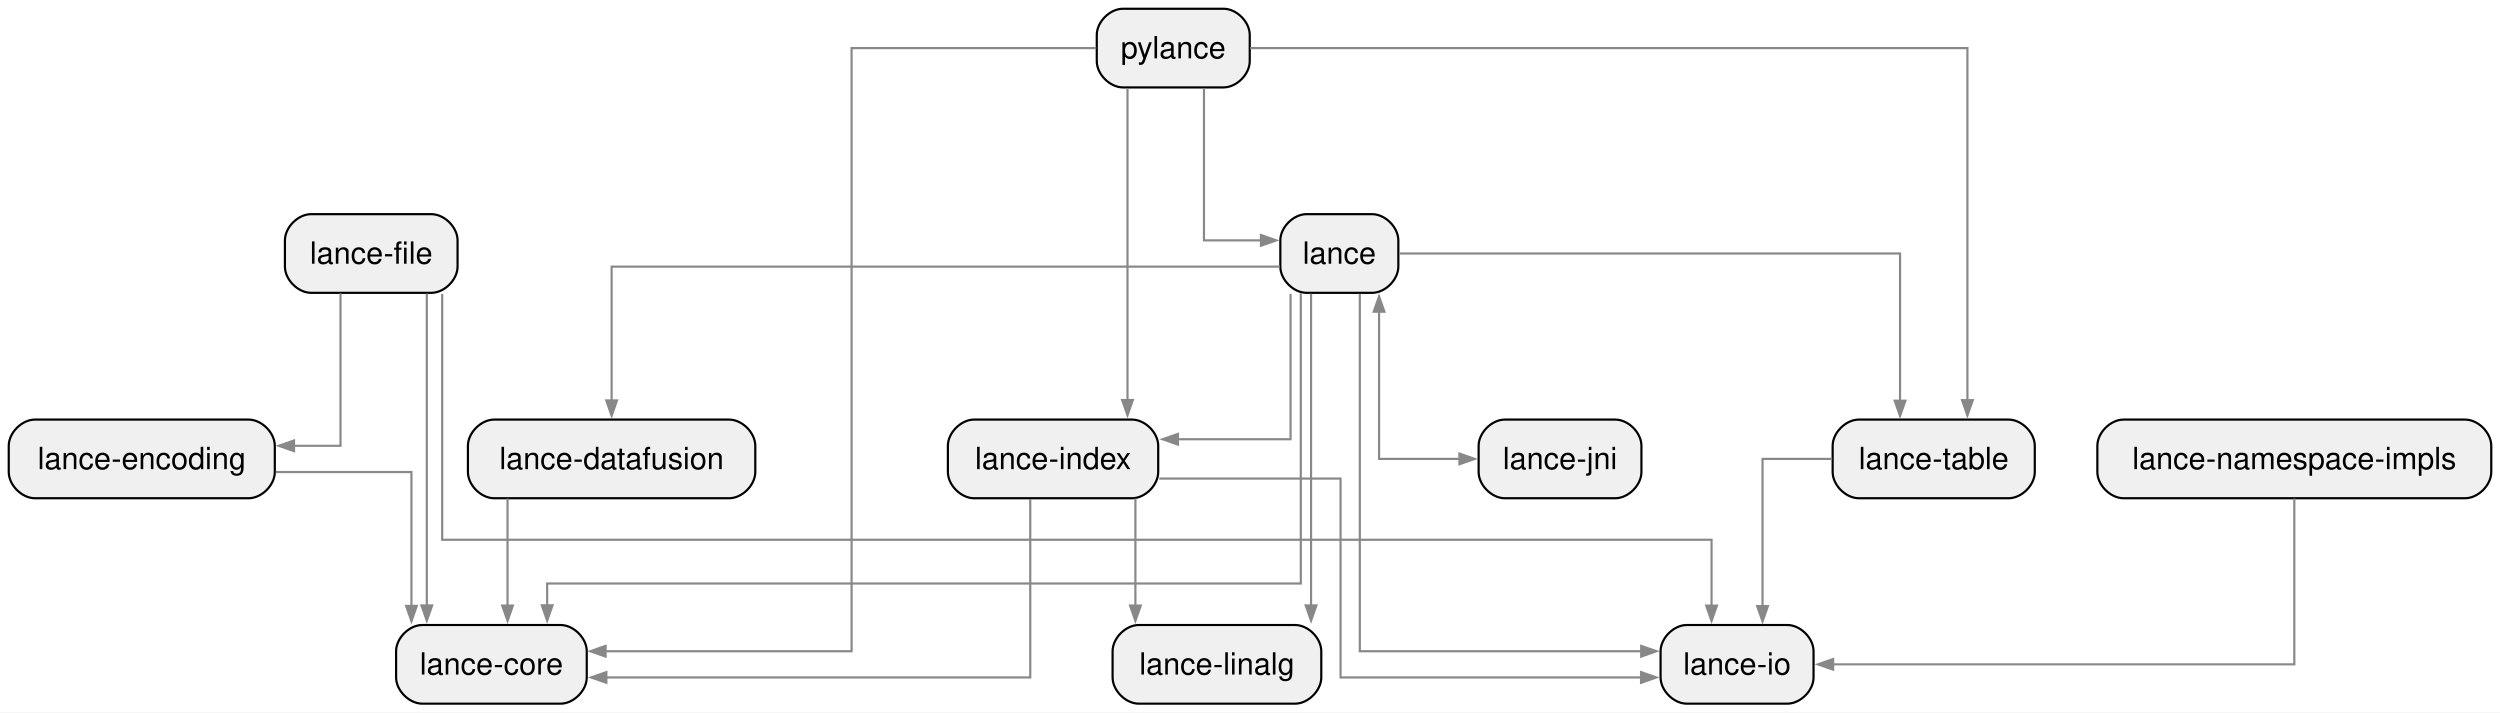
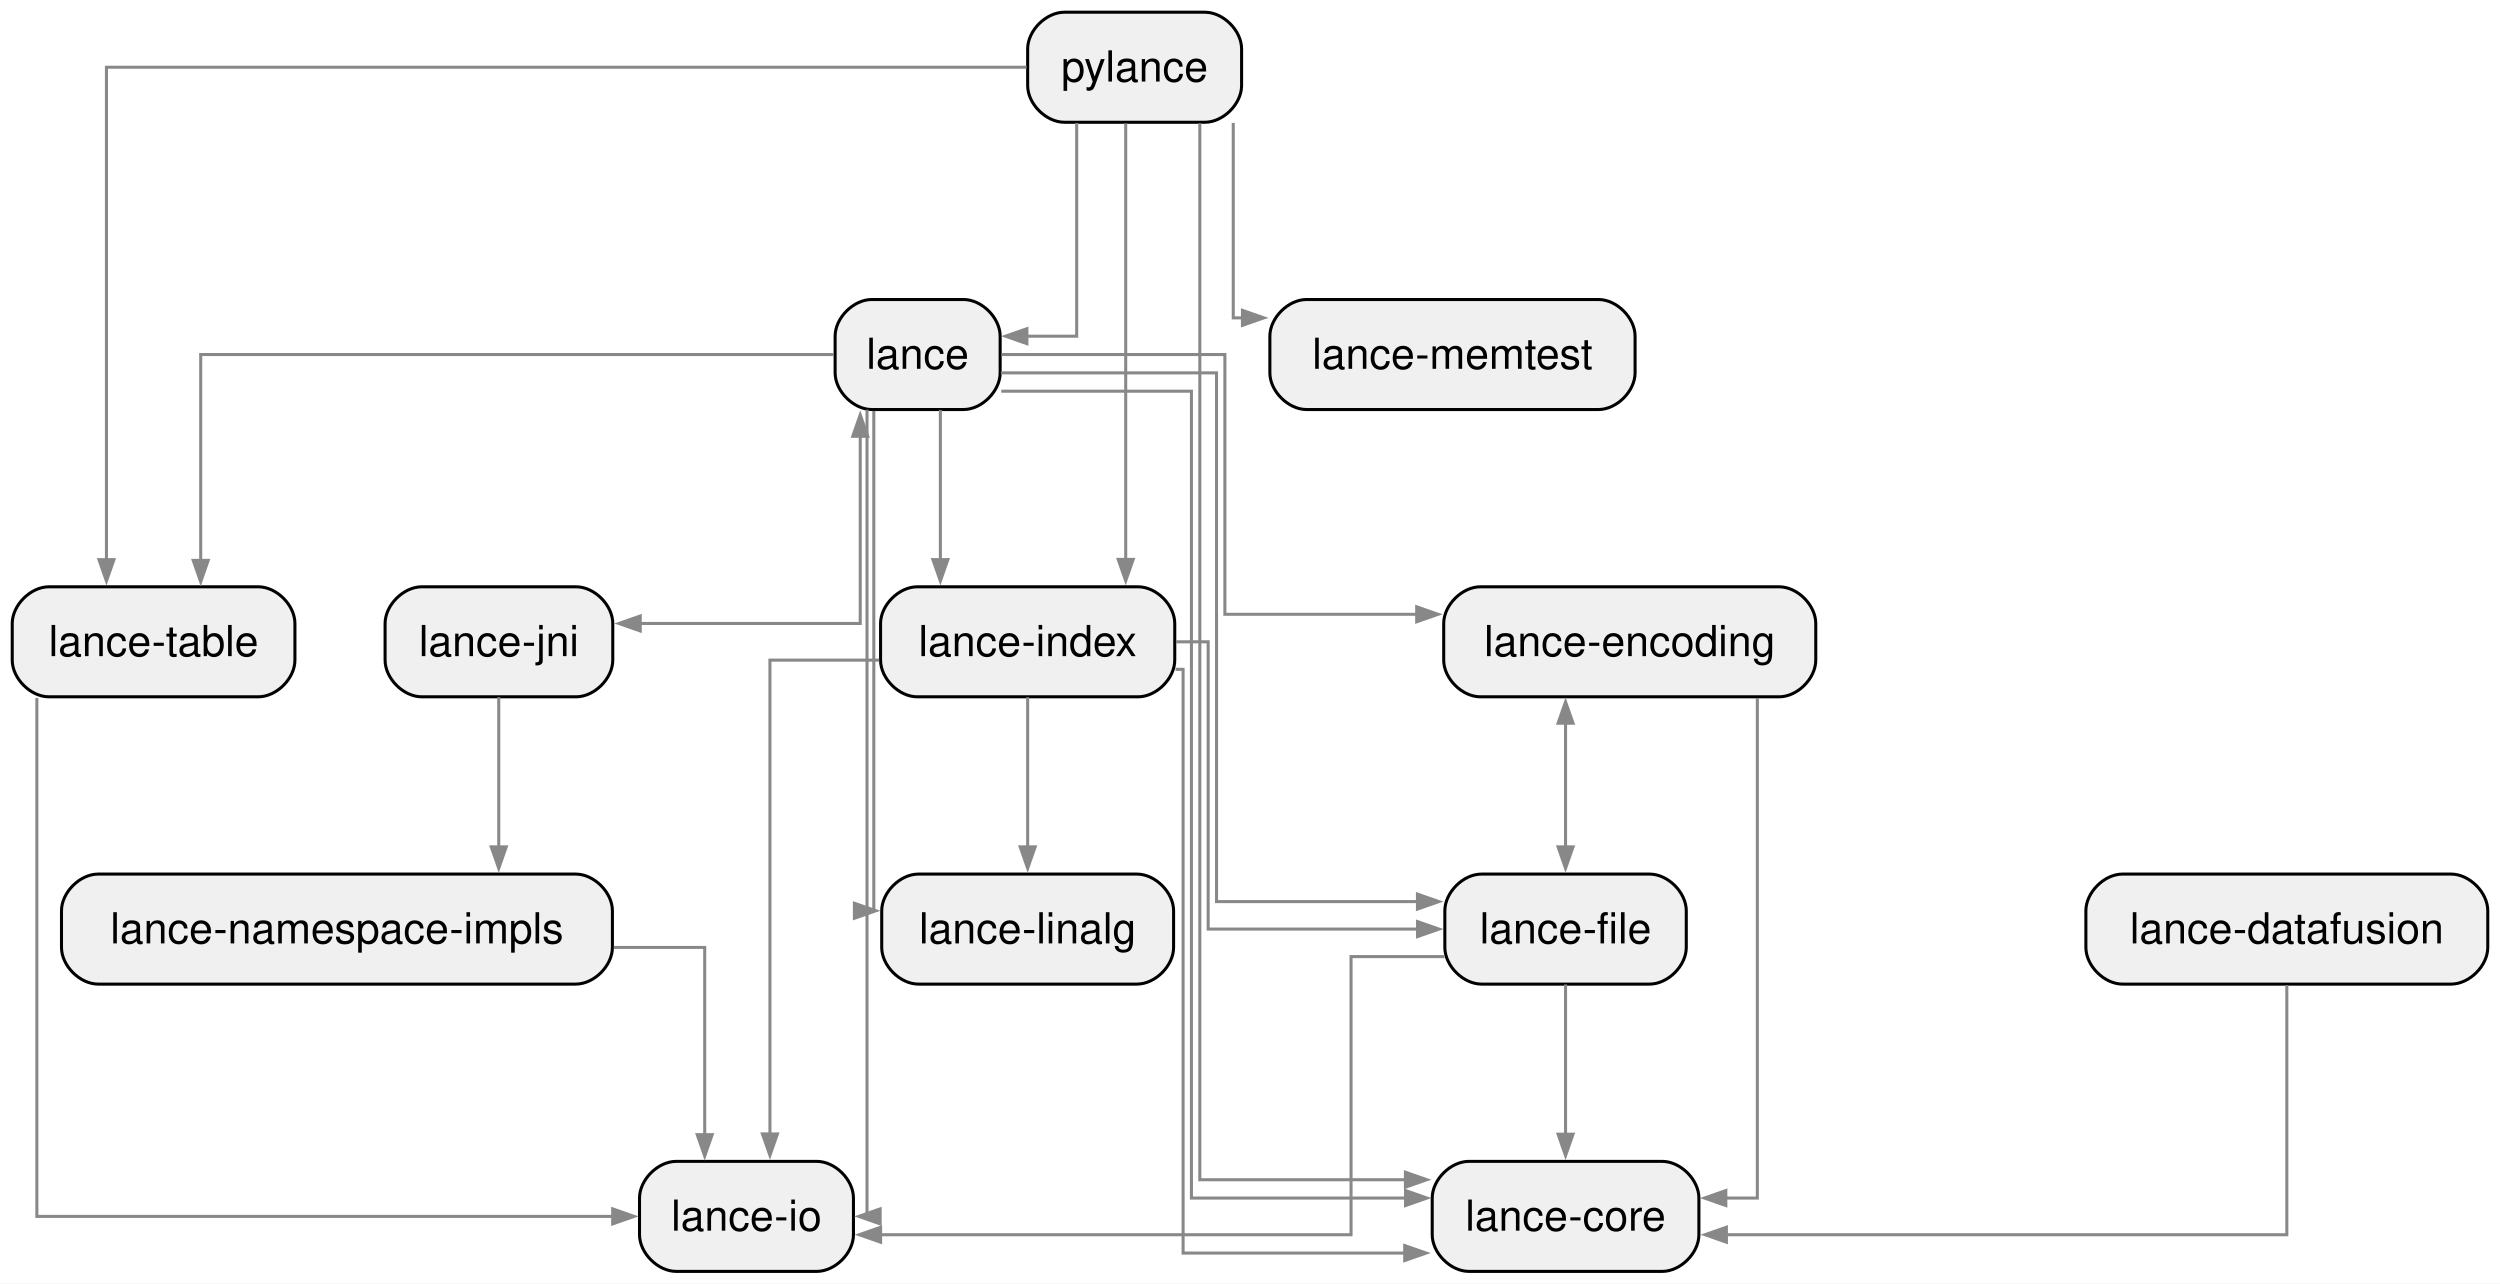
- <svg xmlns="http://www.w3.org/2000/svg" width="1144pt" height="326pt" viewBox="0.00 0.00 1144.00 326.00">
-   <g id="graph0" class="graph" transform="scale(1 1) rotate(0) translate(4 322)">
-     <polygon fill="white" stroke="none" points="-4,4 -4,-322 1140,-322 1140,4 -4,4" />
+ <svg xmlns="http://www.w3.org/2000/svg" width="818pt" height="420pt" viewBox="0.00 0.00 818.00 420.00">
+   <g id="graph0" class="graph" transform="scale(1 1) rotate(0) translate(4 416)">
+     <polygon fill="white" stroke="none" points="-4,4 -4,-416 814,-416 814,4 -4,4" />
    <g id="node1" class="node">
-       <path fill="#f0f0f0" stroke="black" d="M623.88,-224C623.88,-224 593.88,-224 593.88,-224 587.88,-224 581.88,-218 581.88,-212 581.88,-212 581.88,-200 581.88,-200 581.88,-194 587.88,-188 593.88,-188 593.88,-188 623.88,-188 623.88,-188 629.88,-188 635.88,-194 635.88,-200 635.88,-200 635.88,-212 635.88,-212 635.88,-218 629.88,-224 623.88,-224" />
-       <text xml:space="preserve" text-anchor="middle" x="608.88" y="-201.32" font-family="Helvetica,sans-Serif" font-size="14.00">lance</text>
+       <path fill="#f0f0f0" stroke="black" d="M311.25,-318C311.25,-318 281.25,-318 281.25,-318 275.25,-318 269.25,-312 269.25,-306 269.25,-306 269.25,-294 269.25,-294 269.25,-288 275.25,-282 281.25,-282 281.25,-282 311.25,-282 311.25,-282 317.25,-282 323.25,-288 323.25,-294 323.25,-294 323.25,-306 323.25,-306 323.25,-312 317.25,-318 311.25,-318" />
+       <text xml:space="preserve" text-anchor="middle" x="296.25" y="-295.32" font-family="Helvetica,sans-Serif" font-size="14.00">lance</text>
    </g>
    <g id="node2" class="node">
-       <path fill="#f0f0f0" stroke="black" d="M252.5,-36C252.5,-36 189.25,-36 189.25,-36 183.25,-36 177.25,-30 177.25,-24 177.25,-24 177.25,-12 177.25,-12 177.25,-6 183.25,0 189.25,0 189.25,0 252.5,0 252.5,0 258.5,0 264.5,-6 264.5,-12 264.5,-12 264.5,-24 264.5,-24 264.5,-30 258.5,-36 252.5,-36" />
-       <text xml:space="preserve" text-anchor="middle" x="220.88" y="-13.32" font-family="Helvetica,sans-Serif" font-size="14.00">lance-core</text>
+       <path fill="#f0f0f0" stroke="black" d="M539.88,-36C539.88,-36 476.62,-36 476.62,-36 470.62,-36 464.62,-30 464.62,-24 464.62,-24 464.62,-12 464.62,-12 464.62,-6 470.62,0 476.62,0 476.62,0 539.88,0 539.88,0 545.88,0 551.88,-6 551.88,-12 551.88,-12 551.88,-24 551.88,-24 551.88,-30 545.88,-36 539.88,-36" />
+       <text xml:space="preserve" text-anchor="middle" x="508.25" y="-13.32" font-family="Helvetica,sans-Serif" font-size="14.00">lance-core</text>
    </g>
    <g id="edge1" class="edge">
-       <path fill="none" stroke="#888888" d="M591.25,-187.79C591.25,-147.62 591.25,-55 591.25,-55 591.25,-55 246.38,-55 246.38,-55 246.38,-55 246.38,-45.01 246.38,-45.01" />
-       <polygon fill="#888888" stroke="#888888" points="248.83,-45.01 246.38,-38.01 243.93,-45.01 248.83,-45.01" />
+       <path fill="none" stroke="#888888" d="M323.62,-288C349.97,-288 385.84,-288 385.84,-288 385.84,-288 385.84,-24 385.84,-24 385.84,-24 455.89,-24 455.89,-24" />
+       <polygon fill="#888888" stroke="#888888" points="455.89,-26.45 462.89,-24 455.89,-21.55 455.89,-26.45" />
+     </g>
+     <g id="node4" class="node">
+       <path fill="#f0f0f0" stroke="black" d="M578.12,-224C578.12,-224 480.38,-224 480.38,-224 474.38,-224 468.38,-218 468.38,-212 468.38,-212 468.38,-200 468.38,-200 468.38,-194 474.38,-188 480.38,-188 480.38,-188 578.12,-188 578.12,-188 584.12,-188 590.12,-194 590.12,-200 590.12,-200 590.12,-212 590.12,-212 590.12,-218 584.12,-224 578.12,-224" />
+       <text xml:space="preserve" text-anchor="middle" x="529.25" y="-201.32" font-family="Helvetica,sans-Serif" font-size="14.00">lance-encoding</text>
+     </g>
+     <g id="edge2" class="edge">
+       <path fill="none" stroke="#888888" d="M323.72,-300C353.49,-300 396.78,-300 396.78,-300 396.78,-300 396.78,-215 396.78,-215 396.78,-215 459.54,-215 459.54,-215" />
+       <polygon fill="#888888" stroke="#888888" points="459.54,-217.45 466.54,-215 459.54,-212.55 459.54,-217.45" />
+     </g>
+     <g id="node5" class="node">
+       <path fill="#f0f0f0" stroke="black" d="M535.75,-130C535.75,-130 480.75,-130 480.75,-130 474.75,-130 468.75,-124 468.75,-118 468.75,-118 468.75,-106 468.75,-106 468.75,-100 474.75,-94 480.75,-94 480.75,-94 535.75,-94 535.75,-94 541.75,-94 547.75,-100 547.75,-106 547.75,-106 547.75,-118 547.75,-118 547.75,-124 541.75,-130 535.75,-130" />
+       <text xml:space="preserve" text-anchor="middle" x="508.25" y="-107.33" font-family="Helvetica,sans-Serif" font-size="14.00">lance-file</text>
+     </g>
+     <g id="edge3" class="edge">
+       <path fill="none" stroke="#888888" d="M323.49,-294C352.43,-294 394.05,-294 394.05,-294 394.05,-294 394.05,-121 394.05,-121 394.05,-121 459.79,-121 459.79,-121" />
+       <polygon fill="#888888" stroke="#888888" points="459.79,-123.45 466.79,-121 459.79,-118.55 459.79,-123.45" />
+     </g>
+     <g id="node6" class="node">
+       <path fill="#f0f0f0" stroke="black" d="M368.38,-224C368.38,-224 296.12,-224 296.12,-224 290.12,-224 284.12,-218 284.12,-212 284.12,-212 284.12,-200 284.12,-200 284.12,-194 290.12,-188 296.12,-188 296.12,-188 368.38,-188 368.38,-188 374.38,-188 380.38,-194 380.38,-200 380.38,-200 380.38,-212 380.38,-212 380.38,-218 374.38,-224 368.38,-224" />
+       <text xml:space="preserve" text-anchor="middle" x="332.25" y="-201.32" font-family="Helvetica,sans-Serif" font-size="14.00">lance-index</text>
+     </g>
+     <g id="edge4" class="edge">
+       <path fill="none" stroke="#888888" d="M303.69,-281.88C303.69,-281.88 303.69,-232.9 303.69,-232.9" />
+       <polygon fill="#888888" stroke="#888888" points="306.14,-232.9 303.69,-225.9 301.24,-232.9 306.14,-232.9" />
+     </g>
+     <g id="node7" class="node">
+       <path fill="#f0f0f0" stroke="black" d="M263.25,-36C263.25,-36 217.25,-36 217.25,-36 211.25,-36 205.25,-30 205.25,-24 205.25,-24 205.25,-12 205.25,-12 205.25,-6 211.25,0 217.25,0 217.25,0 263.25,0 263.25,0 269.25,0 275.25,-6 275.25,-12 275.25,-12 275.25,-24 275.25,-24 275.25,-30 269.25,-36 263.25,-36" />
+       <text xml:space="preserve" text-anchor="middle" x="240.25" y="-13.32" font-family="Helvetica,sans-Serif" font-size="14.00">lance-io</text>
+     </g>
+     <g id="edge5" class="edge">
+       <path fill="none" stroke="#888888" d="M279.69,-281.93C279.69,-219.69 279.69,-18 279.69,-18 279.69,-18 279.27,-18 279.27,-18" />
+       <polygon fill="#888888" stroke="#888888" points="283.98,-15.55 276.98,-18 283.98,-20.45 283.98,-15.55" />
+     </g>
+     <g id="node8" class="node">
+       <path fill="#f0f0f0" stroke="black" d="M184.5,-224C184.5,-224 134,-224 134,-224 128,-224 122,-218 122,-212 122,-212 122,-200 122,-200 122,-194 128,-188 134,-188 134,-188 184.5,-188 184.5,-188 190.5,-188 196.5,-194 196.5,-200 196.5,-200 196.5,-212 196.5,-212 196.5,-218 190.5,-224 184.5,-224" />
+       <text xml:space="preserve" text-anchor="middle" x="159.25" y="-201.32" font-family="Helvetica,sans-Serif" font-size="14.00">lance-jni</text>
+     </g>
+     <g id="edge6" class="edge">
+       <path fill="none" stroke="#888888" d="M277.47,-273.25C277.47,-273.25 277.47,-212 277.47,-212 277.47,-212 205.49,-212 205.49,-212" />
+       <polygon fill="#888888" stroke="#888888" points="275.02,-273.25 277.47,-280.25 279.92,-273.25 275.02,-273.25" />
+       <polygon fill="#888888" stroke="#888888" points="205.49,-209.55 198.49,-212 205.49,-214.45 205.49,-209.55" />
+     </g>
+     <g id="node9" class="node">
+       <path fill="#f0f0f0" stroke="black" d="M368,-130C368,-130 296.5,-130 296.5,-130 290.5,-130 284.5,-124 284.5,-118 284.5,-118 284.5,-106 284.5,-106 284.5,-100 290.5,-94 296.5,-94 296.5,-94 368,-94 368,-94 374,-94 380,-100 380,-106 380,-106 380,-118 380,-118 380,-124 374,-130 368,-130" />
+       <text xml:space="preserve" text-anchor="middle" x="332.25" y="-107.33" font-family="Helvetica,sans-Serif" font-size="14.00">lance-linalg</text>
+     </g>
+     <g id="edge7" class="edge">
+       <path fill="none" stroke="#888888" d="M281.91,-281.55C281.91,-235.28 281.91,-118 281.91,-118 281.91,-118 282.12,-118 282.12,-118" />
+       <polygon fill="#888888" stroke="#888888" points="275.56,-120.45 282.56,-118 275.56,-115.55 275.56,-120.45" />
+     </g>
+     <g id="node12" class="node">
+       <path fill="#f0f0f0" stroke="black" d="M80.5,-224C80.5,-224 12,-224 12,-224 6,-224 0,-218 0,-212 0,-212 0,-200 0,-200 0,-194 6,-188 12,-188 12,-188 80.5,-188 80.5,-188 86.5,-188 92.5,-194 92.5,-200 92.5,-200 92.5,-212 92.5,-212 92.5,-218 86.5,-224 80.5,-224" />
+       <text xml:space="preserve" text-anchor="middle" x="46.25" y="-201.32" font-family="Helvetica,sans-Serif" font-size="14.00">lance-table</text>
+     </g>
+     <g id="edge8" class="edge">
+       <path fill="none" stroke="#888888" d="M268.88,-300C207,-300 61.67,-300 61.67,-300 61.67,-300 61.67,-232.64 61.67,-232.64" />
+       <polygon fill="#888888" stroke="#888888" points="64.12,-232.64 61.67,-225.64 59.22,-232.64 64.12,-232.64" />
    </g>
    <g id="node3" class="node">
-       <path fill="#f0f0f0" stroke="black" d="M329.62,-130C329.62,-130 222.12,-130 222.12,-130 216.12,-130 210.12,-124 210.12,-118 210.12,-118 210.12,-106 210.12,-106 210.12,-100 216.12,-94 222.12,-94 222.12,-94 329.62,-94 329.62,-94 335.62,-94 341.62,-100 341.62,-106 341.62,-106 341.62,-118 341.62,-118 341.62,-124 335.62,-130 329.62,-130" />
-       <text xml:space="preserve" text-anchor="middle" x="275.88" y="-107.33" font-family="Helvetica,sans-Serif" font-size="14.00">lance-datafusion</text>
+       <path fill="#f0f0f0" stroke="black" d="M798,-130C798,-130 690.5,-130 690.5,-130 684.5,-130 678.5,-124 678.5,-118 678.5,-118 678.5,-106 678.5,-106 678.5,-100 684.5,-94 690.5,-94 690.5,-94 798,-94 798,-94 804,-94 810,-100 810,-106 810,-106 810,-118 810,-118 810,-124 804,-130 798,-130" />
+       <text xml:space="preserve" text-anchor="middle" x="744.25" y="-107.33" font-family="Helvetica,sans-Serif" font-size="14.00">lance-datafusion</text>
    </g>
-     <g id="edge2" class="edge">
-       <path fill="none" stroke="#888888" d="M581.62,-200C502.09,-200 275.88,-200 275.88,-200 275.88,-200 275.88,-138.75 275.88,-138.75" />
-       <polygon fill="#888888" stroke="#888888" points="278.33,-138.75 275.88,-131.75 273.43,-138.75 278.33,-138.75" />
+     <g id="edge9" class="edge">
+       <path fill="none" stroke="#888888" d="M744.25,-93.66C744.25,-64.79 744.25,-12 744.25,-12 744.25,-12 560.88,-12 560.88,-12" />
+       <polygon fill="#888888" stroke="#888888" points="560.88,-9.55 553.88,-12 560.88,-14.45 560.88,-9.55" />
    </g>
-     <g id="node6" class="node">
-       <path fill="#f0f0f0" stroke="black" d="M514,-130C514,-130 441.75,-130 441.75,-130 435.75,-130 429.75,-124 429.75,-118 429.75,-118 429.75,-106 429.75,-106 429.75,-100 435.75,-94 441.75,-94 441.75,-94 514,-94 514,-94 520,-94 526,-100 526,-106 526,-106 526,-118 526,-118 526,-124 520,-130 514,-130" />
-       <text xml:space="preserve" text-anchor="middle" x="477.88" y="-107.33" font-family="Helvetica,sans-Serif" font-size="14.00">lance-index</text>
+     <g id="edge10" class="edge">
+       <path fill="none" stroke="#888888" d="M571,-187.55C571,-141.28 571,-24 571,-24 571,-24 560.69,-24 560.69,-24" />
+       <polygon fill="#888888" stroke="#888888" points="560.69,-21.55 553.69,-24 560.69,-26.45 560.69,-21.55" />
    </g>
-     <g id="edge3" class="edge">
-       <path fill="none" stroke="#888888" d="M586.56,-187.56C586.56,-162.56 586.56,-121 586.56,-121 586.56,-121 535.01,-121 535.01,-121" />
-       <polygon fill="#888888" stroke="#888888" points="535.01,-118.55 528.01,-121 535.01,-123.45 535.01,-118.55" />
+     <g id="edge11" class="edge">
+       <path fill="none" stroke="#888888" d="M508.25,-179.36C508.25,-179.36 508.25,-138.9 508.25,-138.9" />
+       <polygon fill="#888888" stroke="#888888" points="505.8,-179.36 508.25,-186.36 510.7,-179.36 505.8,-179.36" />
+       <polygon fill="#888888" stroke="#888888" points="510.7,-138.9 508.25,-131.9 505.8,-138.9 510.7,-138.9" />
    </g>
-     <g id="node7" class="node">
-       <path fill="#f0f0f0" stroke="black" d="M813.88,-36C813.88,-36 767.88,-36 767.88,-36 761.88,-36 755.88,-30 755.88,-24 755.88,-24 755.88,-12 755.88,-12 755.88,-6 761.88,0 767.88,0 767.88,0 813.88,0 813.88,0 819.88,0 825.88,-6 825.88,-12 825.88,-12 825.88,-24 825.88,-24 825.88,-30 819.88,-36 813.88,-36" />
-       <text xml:space="preserve" text-anchor="middle" x="790.88" y="-13.32" font-family="Helvetica,sans-Serif" font-size="14.00">lance-io</text>
+     <g id="edge12" class="edge">
+       <path fill="none" stroke="#888888" d="M508.25,-93.88C508.25,-93.88 508.25,-44.9 508.25,-44.9" />
+       <polygon fill="#888888" stroke="#888888" points="510.7,-44.9 508.25,-37.9 505.8,-44.9 510.7,-44.9" />
    </g>
-     <g id="edge4" class="edge">
-       <path fill="none" stroke="#888888" d="M618.25,-187.55C618.25,-141.28 618.25,-24 618.25,-24 618.25,-24 747.01,-24 747.01,-24" />
-       <polygon fill="#888888" stroke="#888888" points="747.01,-26.45 754.01,-24 747.01,-21.55 747.01,-26.45" />
+     <g id="edge14" class="edge">
+       <path fill="none" stroke="#888888" d="M468.64,-103C452.72,-103 438.06,-103 438.06,-103 438.06,-103 438.06,-12 438.06,-12 438.06,-12 284.13,-12 284.13,-12" />
+       <polygon fill="#888888" stroke="#888888" points="284.13,-9.55 277.13,-12 284.13,-14.45 284.13,-9.55" />
    </g>
-     <g id="node8" class="node">
-       <path fill="#f0f0f0" stroke="black" d="M735.12,-130C735.12,-130 684.62,-130 684.62,-130 678.62,-130 672.62,-124 672.62,-118 672.62,-118 672.62,-106 672.62,-106 672.62,-100 678.62,-94 684.62,-94 684.62,-94 735.12,-94 735.12,-94 741.12,-94 747.12,-100 747.12,-106 747.12,-106 747.12,-118 747.12,-118 747.12,-124 741.12,-130 735.12,-130" />
-       <text xml:space="preserve" text-anchor="middle" x="709.88" y="-107.33" font-family="Helvetica,sans-Serif" font-size="14.00">lance-jni</text>
+     <g id="edge15" class="edge">
+       <path fill="none" stroke="#888888" d="M380.66,-197C382.21,-197 383.11,-197 383.11,-197 383.11,-197 383.11,-6 383.11,-6 383.11,-6 455.62,-6 455.62,-6" />
+       <polygon fill="#888888" stroke="#888888" points="455.62,-8.45 462.62,-6 455.62,-3.55 455.62,-8.45" />
    </g>
-     <g id="edge5" class="edge">
-       <path fill="none" stroke="#888888" d="M627.06,-179.36C627.06,-179.36 627.06,-112 627.06,-112 627.06,-112 663.83,-112 663.83,-112" />
-       <polygon fill="#888888" stroke="#888888" points="624.61,-179.36 627.06,-186.36 629.51,-179.36 624.61,-179.36" />
-       <polygon fill="#888888" stroke="#888888" points="663.83,-114.45 670.83,-112 663.83,-109.55 663.83,-114.45" />
+     <g id="edge16" class="edge">
+       <path fill="none" stroke="#888888" d="M380.75,-206C387.02,-206 391.31,-206 391.31,-206 391.31,-206 391.31,-112 391.31,-112 391.31,-112 459.82,-112 459.82,-112" />
+       <polygon fill="#888888" stroke="#888888" points="459.82,-114.45 466.82,-112 459.82,-109.55 459.82,-114.45" />
    </g>
-     <g id="node9" class="node">
-       <path fill="#f0f0f0" stroke="black" d="M588.62,-36C588.62,-36 517.12,-36 517.12,-36 511.12,-36 505.12,-30 505.12,-24 505.12,-24 505.12,-12 505.12,-12 505.12,-6 511.12,0 517.12,0 517.12,0 588.62,0 588.62,0 594.62,0 600.62,-6 600.62,-12 600.62,-12 600.62,-24 600.62,-24 600.62,-30 594.62,-36 588.62,-36" />
-       <text xml:space="preserve" text-anchor="middle" x="552.88" y="-13.32" font-family="Helvetica,sans-Serif" font-size="14.00">lance-linalg</text>
+     <g id="edge17" class="edge">
+       <path fill="none" stroke="#888888" d="M283.68,-200C264.93,-200 247.92,-200 247.92,-200 247.92,-200 247.92,-44.97 247.92,-44.97" />
+       <polygon fill="#888888" stroke="#888888" points="250.37,-44.97 247.92,-37.97 245.47,-44.97 250.37,-44.97" />
    </g>
-     <g id="edge6" class="edge">
-       <path fill="none" stroke="#888888" d="M595.94,-187.63C595.94,-187.63 595.94,-44.96 595.94,-44.96" />
-       <polygon fill="#888888" stroke="#888888" points="598.39,-44.96 595.94,-37.96 593.49,-44.96 598.39,-44.96" />
+     <g id="edge18" class="edge">
+       <path fill="none" stroke="#888888" d="M332.25,-187.88C332.25,-187.88 332.25,-138.9 332.25,-138.9" />
+       <polygon fill="#888888" stroke="#888888" points="334.7,-138.9 332.25,-131.9 329.8,-138.9 334.7,-138.9" />
    </g>
    <g id="node11" class="node">
-       <path fill="#f0f0f0" stroke="black" d="M915.12,-130C915.12,-130 846.62,-130 846.62,-130 840.62,-130 834.62,-124 834.62,-118 834.62,-118 834.62,-106 834.62,-106 834.62,-100 840.62,-94 846.62,-94 846.62,-94 915.12,-94 915.12,-94 921.12,-94 927.12,-100 927.12,-106 927.12,-106 927.12,-118 927.12,-118 927.12,-124 921.12,-130 915.12,-130" />
-       <text xml:space="preserve" text-anchor="middle" x="880.88" y="-107.33" font-family="Helvetica,sans-Serif" font-size="14.00">lance-table</text>
+       <path fill="#f0f0f0" stroke="black" d="M184.38,-130C184.38,-130 28.12,-130 28.12,-130 22.12,-130 16.12,-124 16.12,-118 16.12,-118 16.12,-106 16.12,-106 16.12,-100 22.12,-94 28.12,-94 28.12,-94 184.38,-94 184.38,-94 190.38,-94 196.38,-100 196.38,-106 196.38,-106 196.38,-118 196.38,-118 196.38,-124 190.38,-130 184.38,-130" />
+       <text xml:space="preserve" text-anchor="middle" x="106.25" y="-107.33" font-family="Helvetica,sans-Serif" font-size="14.00">lance-namespace-impls</text>
    </g>
-     <g id="edge7" class="edge">
-       <path fill="none" stroke="#888888" d="M636.33,-206C702.53,-206 865.46,-206 865.46,-206 865.46,-206 865.46,-138.64 865.46,-138.64" />
-       <polygon fill="#888888" stroke="#888888" points="867.91,-138.64 865.46,-131.64 863.01,-138.64 867.91,-138.64" />
-     </g>
-     <g id="edge8" class="edge">
-       <path fill="none" stroke="#888888" d="M228.25,-93.88C228.25,-93.88 228.25,-44.9 228.25,-44.9" />
-       <polygon fill="#888888" stroke="#888888" points="230.7,-44.9 228.25,-37.9 225.8,-44.9 230.7,-44.9" />
-     </g>
-     <g id="node4" class="node">
-       <path fill="#f0f0f0" stroke="black" d="M109.75,-130C109.75,-130 12,-130 12,-130 6,-130 0,-124 0,-118 0,-118 0,-106 0,-106 0,-100 6,-94 12,-94 12,-94 109.75,-94 109.75,-94 115.75,-94 121.75,-100 121.75,-106 121.75,-106 121.75,-118 121.75,-118 121.75,-124 115.75,-130 109.75,-130" />
-       <text xml:space="preserve" text-anchor="middle" x="60.88" y="-107.33" font-family="Helvetica,sans-Serif" font-size="14.00">lance-encoding</text>
-     </g>
-     <g id="edge9" class="edge">
-       <path fill="none" stroke="#888888" d="M122.22,-106C153.19,-106 184.28,-106 184.28,-106 184.28,-106 184.28,-44.75 184.28,-44.75" />
-       <polygon fill="#888888" stroke="#888888" points="186.73,-44.75 184.28,-37.75 181.83,-44.75 186.73,-44.75" />
-     </g>
-     <g id="node5" class="node">
-       <path fill="#f0f0f0" stroke="black" d="M193.38,-224C193.38,-224 138.38,-224 138.38,-224 132.38,-224 126.38,-218 126.38,-212 126.38,-212 126.38,-200 126.38,-200 126.38,-194 132.38,-188 138.38,-188 138.38,-188 193.38,-188 193.38,-188 199.38,-188 205.38,-194 205.38,-200 205.38,-200 205.38,-212 205.38,-212 205.38,-218 199.38,-224 193.38,-224" />
-       <text xml:space="preserve" text-anchor="middle" x="165.88" y="-201.32" font-family="Helvetica,sans-Serif" font-size="14.00">lance-file</text>
-     </g>
-     <g id="edge10" class="edge">
-       <path fill="none" stroke="#888888" d="M191.31,-187.63C191.31,-187.63 191.31,-44.96 191.31,-44.96" />
-       <polygon fill="#888888" stroke="#888888" points="193.76,-44.96 191.31,-37.96 188.86,-44.96 193.76,-44.96" />
-     </g>
-     <g id="edge11" class="edge">
-       <path fill="none" stroke="#888888" d="M151.81,-187.77C151.81,-161.99 151.81,-118 151.81,-118 151.81,-118 130.55,-118 130.55,-118" />
-       <polygon fill="#888888" stroke="#888888" points="130.55,-115.55 123.55,-118 130.55,-120.45 130.55,-115.55" />
-     </g>
-     <g id="edge12" class="edge">
-       <path fill="none" stroke="#888888" d="M198.34,-187.51C198.34,-151.4 198.34,-75 198.34,-75 198.34,-75 779.21,-75 779.21,-75 779.21,-75 779.21,-44.86 779.21,-44.86" />
-       <polygon fill="#888888" stroke="#888888" points="781.66,-44.86 779.21,-37.86 776.76,-44.86 781.66,-44.86" />
-     </g>
-     <g id="edge13" class="edge">
-       <path fill="none" stroke="#888888" d="M467.44,-93.66C467.44,-64.79 467.44,-12 467.44,-12 467.44,-12 273.47,-12 273.47,-12" />
-       <polygon fill="#888888" stroke="#888888" points="273.47,-9.55 266.47,-12 273.47,-14.45 273.47,-9.55" />
-     </g>
-     <g id="edge14" class="edge">
-       <path fill="none" stroke="#888888" d="M526.49,-103C563.97,-103 609.44,-103 609.44,-103 609.44,-103 609.44,-12 609.44,-12 609.44,-12 746.95,-12 746.95,-12" />
-       <polygon fill="#888888" stroke="#888888" points="746.95,-14.45 753.95,-12 746.95,-9.55 746.95,-14.45" />
-     </g>
-     <g id="edge15" class="edge">
-       <path fill="none" stroke="#888888" d="M515.56,-93.88C515.56,-93.88 515.56,-44.9 515.56,-44.9" />
-       <polygon fill="#888888" stroke="#888888" points="518.01,-44.9 515.56,-37.9 513.11,-44.9 518.01,-44.9" />
+     <g id="edge20" class="edge">
+       <path fill="none" stroke="#888888" d="M159.19,-187.88C159.19,-187.88 159.19,-138.9 159.19,-138.9" />
+       <polygon fill="#888888" stroke="#888888" points="161.64,-138.9 159.19,-131.9 156.74,-138.9 161.64,-138.9" />
    </g>
    <g id="node10" class="node">
-       <path fill="#f0f0f0" stroke="black" d="M1124,-130C1124,-130 967.75,-130 967.75,-130 961.75,-130 955.75,-124 955.75,-118 955.75,-118 955.75,-106 955.75,-106 955.75,-100 961.75,-94 967.75,-94 967.75,-94 1124,-94 1124,-94 1130,-94 1136,-100 1136,-106 1136,-106 1136,-118 1136,-118 1136,-124 1130,-130 1124,-130" />
-       <text xml:space="preserve" text-anchor="middle" x="1045.88" y="-107.33" font-family="Helvetica,sans-Serif" font-size="14.00">lance-namespace-impls</text>
-     </g>
-     <g id="edge17" class="edge">
-       <path fill="none" stroke="#888888" d="M1045.88,-93.88C1045.88,-66.56 1045.88,-18 1045.88,-18 1045.88,-18 834.85,-18 834.85,-18" />
-       <polygon fill="#888888" stroke="#888888" points="834.85,-15.55 827.85,-18 834.85,-20.45 834.85,-15.55" />
-     </g>
-     <g id="edge18" class="edge">
-       <path fill="none" stroke="#888888" d="M834.4,-112C817.54,-112 802.54,-112 802.54,-112 802.54,-112 802.54,-44.64 802.54,-44.64" />
-       <polygon fill="#888888" stroke="#888888" points="804.99,-44.64 802.54,-37.64 800.09,-44.64 804.99,-44.64" />
-     </g>
-     <g id="node12" class="node">
-       <path fill="#f0f0f0" stroke="black" d="M555.88,-318C555.88,-318 509.88,-318 509.88,-318 503.88,-318 497.88,-312 497.88,-306 497.88,-306 497.88,-294 497.88,-294 497.88,-288 503.88,-282 509.88,-282 509.88,-282 555.88,-282 555.88,-282 561.88,-282 567.88,-288 567.88,-294 567.88,-294 567.88,-306 567.88,-306 567.88,-312 561.88,-318 555.88,-318" />
-       <text xml:space="preserve" text-anchor="middle" x="532.88" y="-295.32" font-family="Helvetica,sans-Serif" font-size="14.00">pylance</text>
-     </g>
-     <g id="edge19" class="edge">
-       <path fill="none" stroke="#888888" d="M546.94,-281.77C546.94,-255.99 546.94,-212 546.94,-212 546.94,-212 573.01,-212 573.01,-212" />
-       <polygon fill="#888888" stroke="#888888" points="573.01,-214.45 580.01,-212 573.01,-209.55 573.01,-214.45" />
-     </g>
-     <g id="edge20" class="edge">
-       <path fill="none" stroke="#888888" d="M497.62,-300C454.08,-300 385.69,-300 385.69,-300 385.69,-300 385.69,-24 385.69,-24 385.69,-24 273.12,-24 273.12,-24" />
-       <polygon fill="#888888" stroke="#888888" points="273.12,-21.55 266.12,-24 273.12,-26.45 273.12,-21.55" />
+       <path fill="#f0f0f0" stroke="black" d="M519,-318C519,-318 423.5,-318 423.5,-318 417.5,-318 411.5,-312 411.5,-306 411.5,-306 411.5,-294 411.5,-294 411.5,-288 417.5,-282 423.5,-282 423.5,-282 519,-282 519,-282 525,-282 531,-288 531,-294 531,-294 531,-306 531,-306 531,-312 525,-318 519,-318" />
+       <text xml:space="preserve" text-anchor="middle" x="471.25" y="-295.32" font-family="Helvetica,sans-Serif" font-size="14.00">lance-memtest</text>
    </g>
    <g id="edge21" class="edge">
-       <path fill="none" stroke="#888888" d="M511.94,-281.63C511.94,-281.63 511.94,-138.96 511.94,-138.96" />
-       <polygon fill="#888888" stroke="#888888" points="514.39,-138.96 511.94,-131.96 509.49,-138.96 514.39,-138.96" />
+       <path fill="none" stroke="#888888" d="M196.84,-106C213.93,-106 226.58,-106 226.58,-106 226.58,-106 226.58,-44.75 226.58,-44.75" />
+       <polygon fill="#888888" stroke="#888888" points="229.03,-44.75 226.58,-37.75 224.13,-44.75 229.03,-44.75" />
    </g>
    <g id="edge22" class="edge">
-       <path fill="none" stroke="#888888" d="M568.05,-300C659.25,-300 896.29,-300 896.29,-300 896.29,-300 896.29,-138.88 896.29,-138.88" />
-       <polygon fill="#888888" stroke="#888888" points="898.74,-138.88 896.29,-131.88 893.84,-138.88 898.74,-138.88" />
+       <path fill="none" stroke="#888888" d="M8.06,-187.63C8.06,-140.33 8.06,-18 8.06,-18 8.06,-18 196.47,-18 196.47,-18" />
+       <polygon fill="#888888" stroke="#888888" points="196.47,-20.45 203.47,-18 196.47,-15.55 196.47,-20.45" />
+     </g>
+     <g id="node13" class="node">
+       <path fill="#f0f0f0" stroke="black" d="M390.25,-412C390.25,-412 344.25,-412 344.25,-412 338.25,-412 332.25,-406 332.25,-400 332.25,-400 332.25,-388 332.25,-388 332.25,-382 338.25,-376 344.25,-376 344.25,-376 390.25,-376 390.25,-376 396.25,-376 402.25,-382 402.25,-388 402.25,-388 402.25,-400 402.25,-400 402.25,-406 396.25,-412 390.25,-412" />
+       <text xml:space="preserve" text-anchor="middle" x="367.25" y="-389.32" font-family="Helvetica,sans-Serif" font-size="14.00">pylance</text>
+     </g>
+     <g id="edge23" class="edge">
+       <path fill="none" stroke="#888888" d="M348.29,-375.77C348.29,-349.99 348.29,-306 348.29,-306 348.29,-306 332,-306 332,-306" />
+       <polygon fill="#888888" stroke="#888888" points="332,-303.55 325,-306 332,-308.45 332,-303.55" />
+     </g>
+     <g id="edge24" class="edge">
+       <path fill="none" stroke="#888888" d="M388.58,-375.7C388.58,-301.89 388.58,-30 388.58,-30 388.58,-30 455.85,-30 455.85,-30" />
+       <polygon fill="#888888" stroke="#888888" points="455.85,-32.45 462.85,-30 455.85,-27.55 455.85,-32.45" />
+     </g>
+     <g id="edge25" class="edge">
+       <path fill="none" stroke="#888888" d="M364.33,-375.63C364.33,-375.63 364.33,-232.96 364.33,-232.96" />
+       <polygon fill="#888888" stroke="#888888" points="366.78,-232.96 364.33,-225.96 361.88,-232.96 366.78,-232.96" />
+     </g>
+     <g id="edge26" class="edge">
+       <path fill="none" stroke="#888888" d="M399.52,-375.8C399.52,-351.64 399.52,-312 399.52,-312 399.52,-312 402.53,-312 402.53,-312" />
+       <polygon fill="#888888" stroke="#888888" points="402.53,-314.45 409.53,-312 402.53,-309.55 402.53,-314.45" />
+     </g>
+     <g id="edge27" class="edge">
+       <path fill="none" stroke="#888888" d="M331.88,-394C245.51,-394 30.83,-394 30.83,-394 30.83,-394 30.83,-232.88 30.83,-232.88" />
+       <polygon fill="#888888" stroke="#888888" points="33.28,-232.88 30.83,-225.88 28.38,-232.88 33.28,-232.88" />
    </g>
  </g>
</svg>
